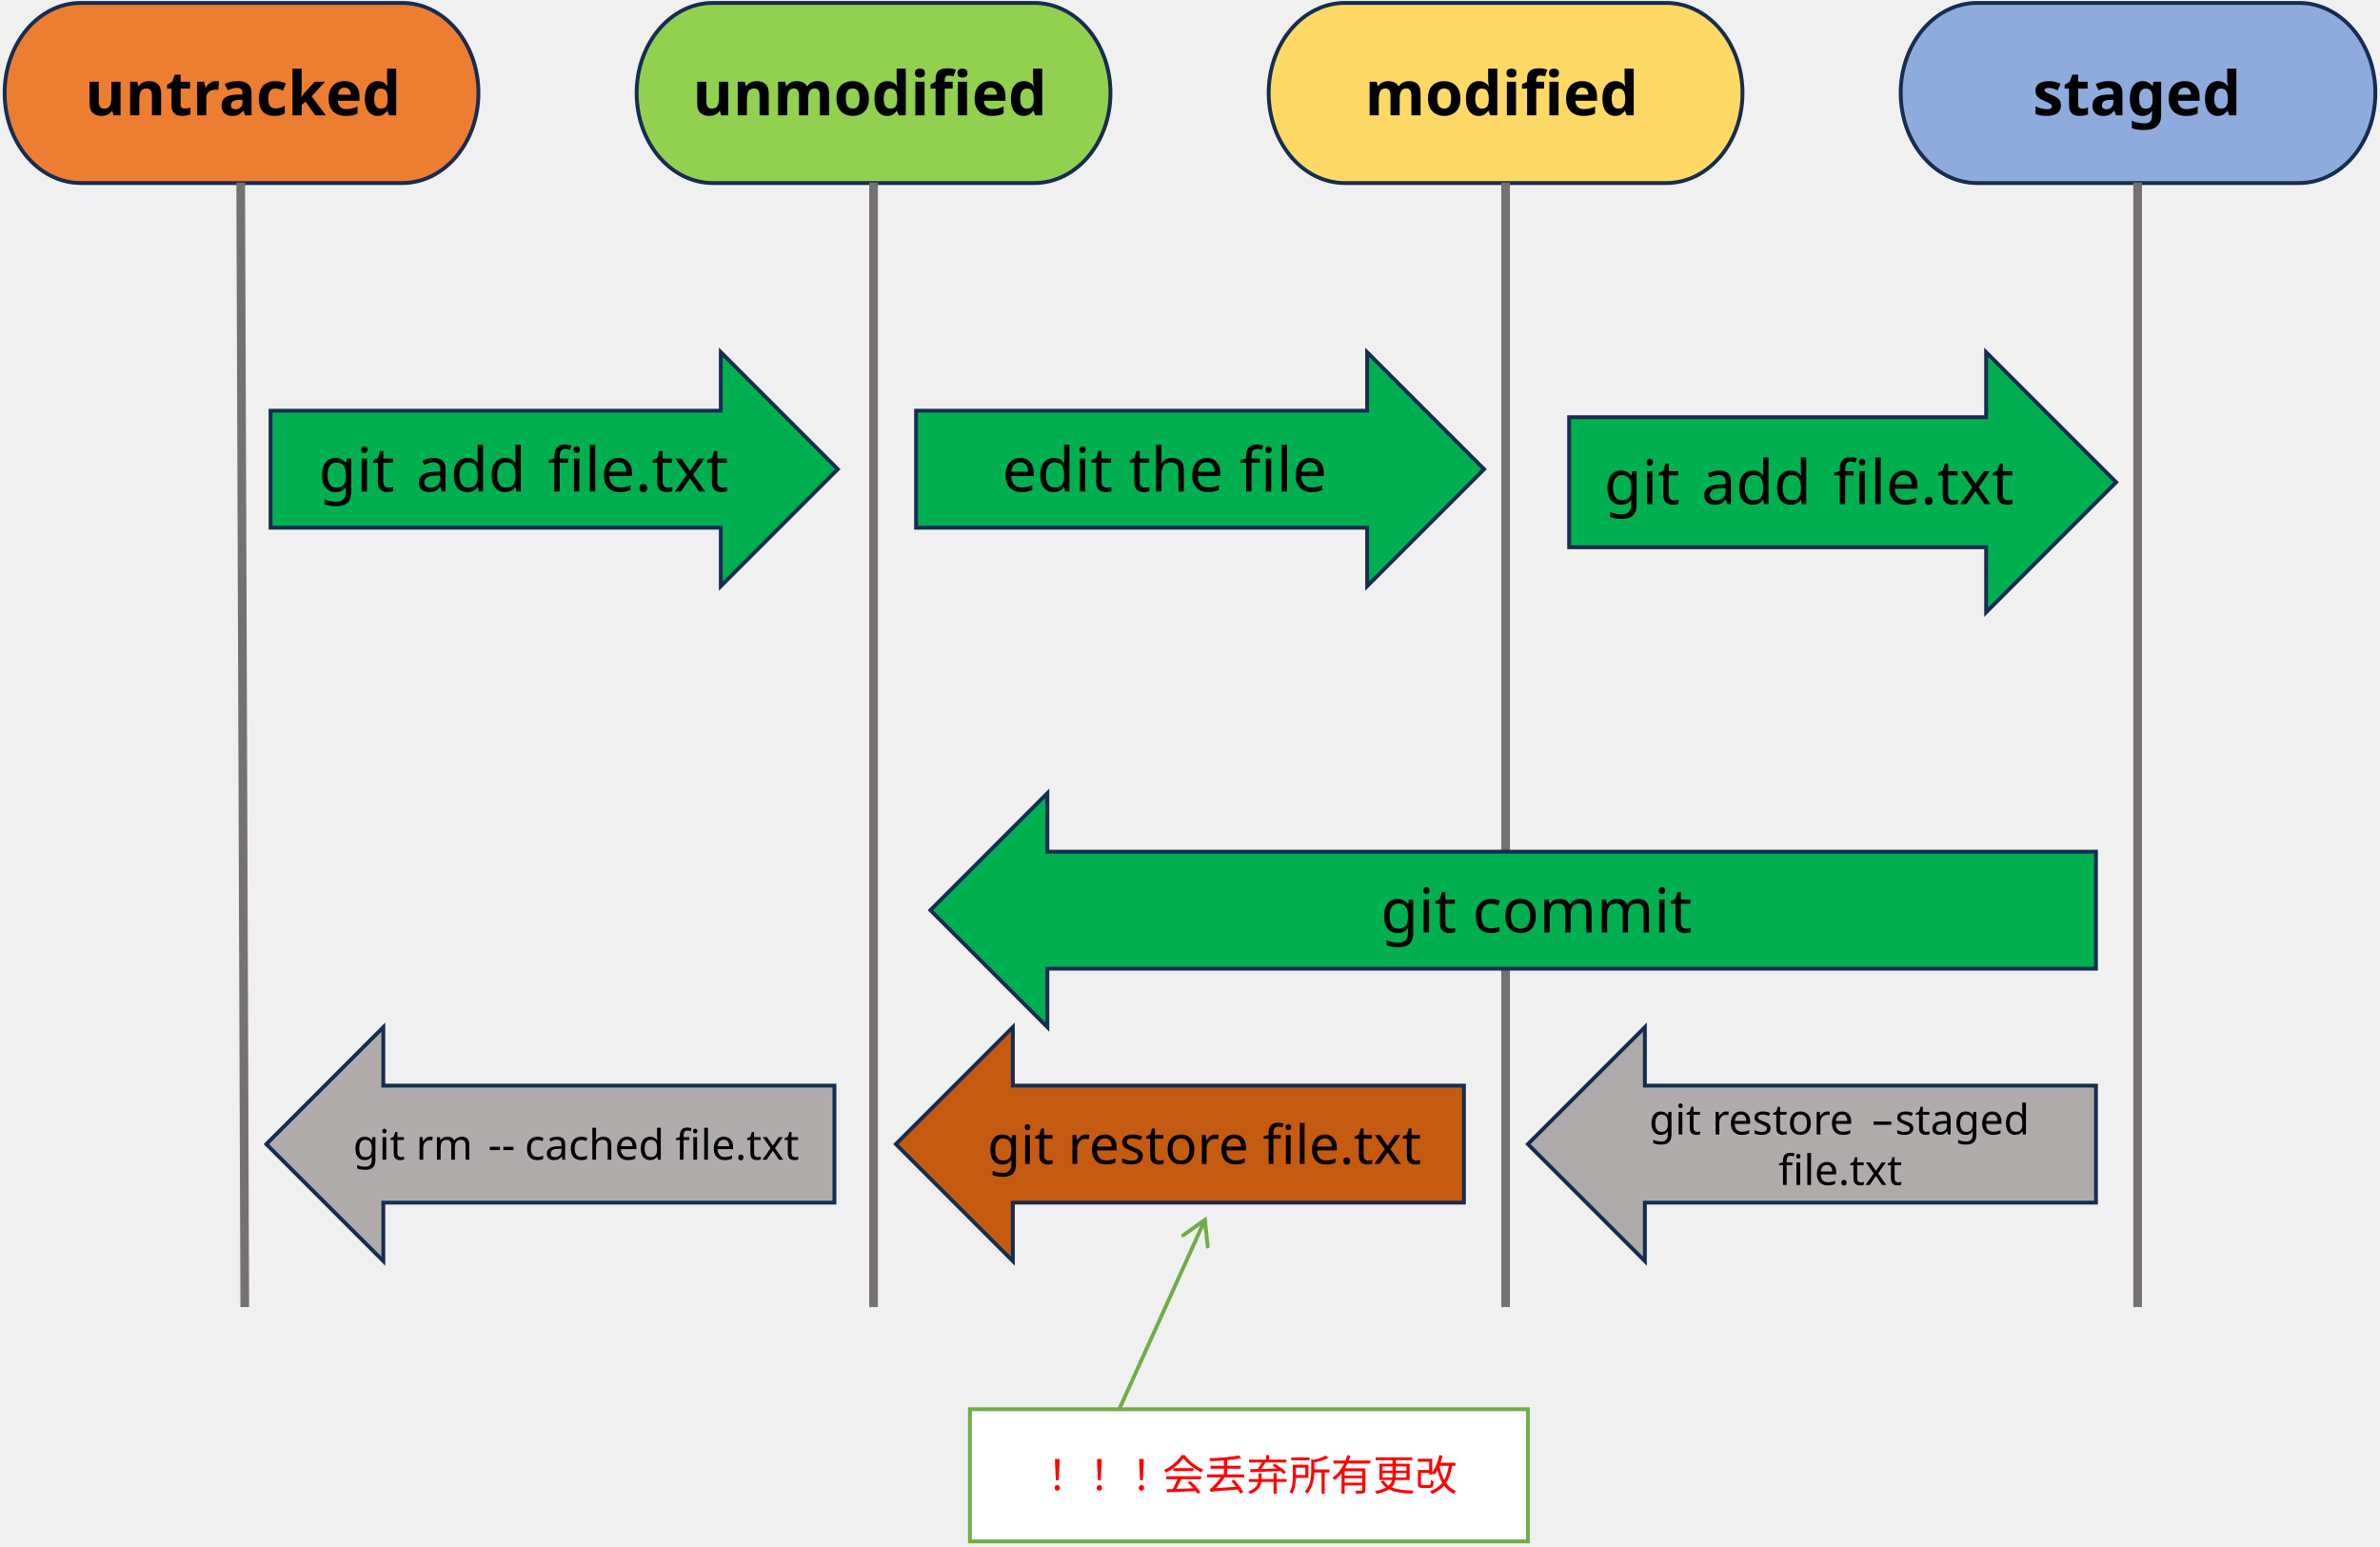
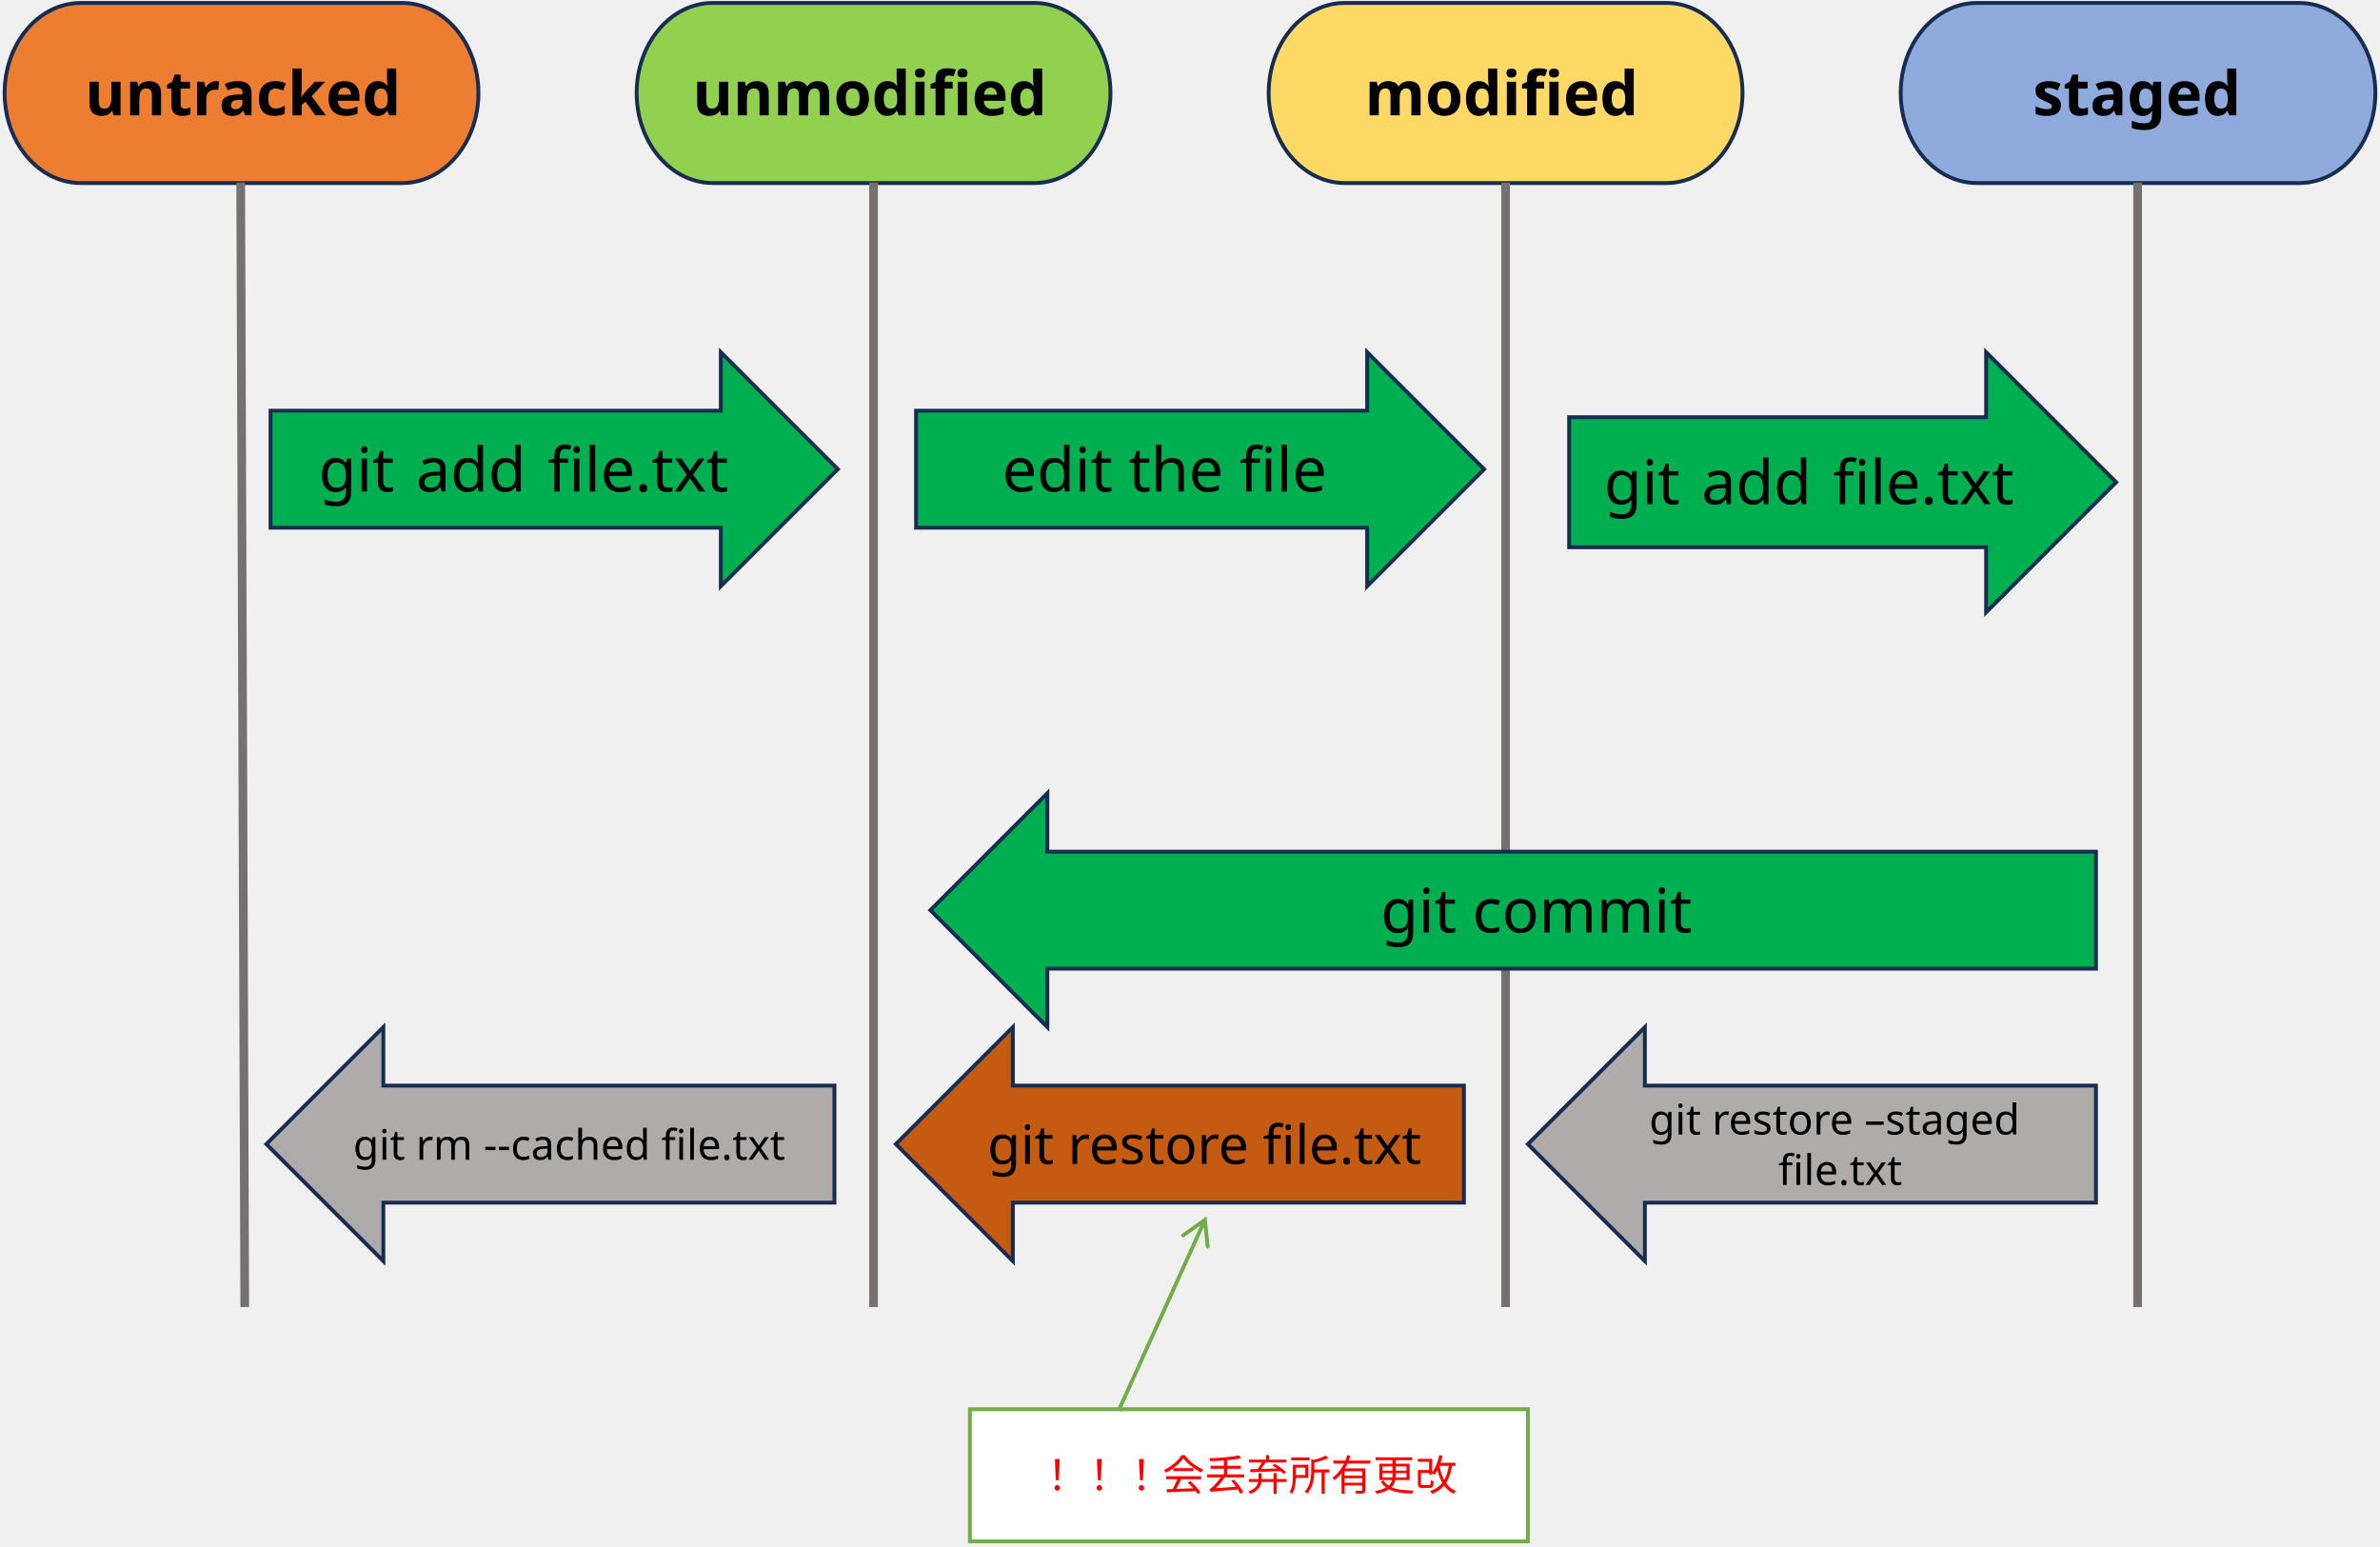
<svg xmlns="http://www.w3.org/2000/svg" xml:space="preserve" width="2828" height="1838" overflow="hidden">
  <path fill="#ed7d31" fill-rule="evenodd" stroke="#172c51" stroke-miterlimit="8" stroke-width="4.583" d="M96.075 3.5h381.85c50.023 0 90.575 47.906 90.575 107s-40.552 107-90.575 107H96.075c-50.023 0-90.575-47.906-90.575-107s40.552-107 90.575-107Z" />
  <text font-family="Microsoft YaHei,Microsoft YaHei_MSFontService,sans-serif" font-size="73" font-weight="700" transform="translate(100.978 137)">untracked</text>
  <path fill="#92d050" fill-rule="evenodd" stroke="#172c51" stroke-miterlimit="8" stroke-width="4.583" d="M847.08 3.5h381.84c50.03 0 90.58 47.906 90.58 107s-40.55 107-90.58 107H847.08c-50.03 0-90.58-47.906-90.58-107s40.55-107 90.58-107Z" />
  <text font-family="Microsoft YaHei,Microsoft YaHei_MSFontService,sans-serif" font-size="73" font-weight="700" transform="translate(822.98 137)">unmodified</text>
  <path fill="#ffd966" fill-rule="evenodd" stroke="#172c51" stroke-miterlimit="8" stroke-width="4.583" d="M1598.08 3.5h381.85c50.02 0 90.57 47.906 90.57 107s-40.55 107-90.57 107h-381.85c-50.03 0-90.58-47.906-90.58-107s40.55-107 90.58-107Z" />
  <text font-family="Microsoft YaHei,Microsoft YaHei_MSFontService,sans-serif" font-size="73" font-weight="700" transform="translate(1621.75 137)">modified</text>
  <path fill="#8faadc" fill-rule="evenodd" stroke="#172c51" stroke-miterlimit="8" stroke-width="4.583" d="M2349.24 3.5h382.52c50.12 0 90.74 47.906 90.74 107s-40.62 107-90.74 107h-382.52c-50.12 0-90.74-47.906-90.74-107s40.62-107 90.74-107Z" />
  <text font-family="Microsoft YaHei,Microsoft YaHei_MSFontService,sans-serif" font-size="73" font-weight="700" transform="translate(2415.37 137)">staged</text>
  <path fill="none" stroke="#767171" stroke-miterlimit="8" stroke-width="10.313" d="m286 217 4.823 1336.1M1038 217v1336.1M1789 217v1336.1M2540 217v1336.1" />
  <path fill="#00b050" fill-rule="evenodd" stroke="#172c51" stroke-miterlimit="8" stroke-width="4.583" d="M321.5 488h535v-69.5l139 139-139 139V627h-535Z" />
  <text font-family="Microsoft YaHei,Microsoft YaHei_MSFontService,sans-serif" font-size="73" font-weight="400" transform="translate(378.575 584)">git</text>
  <text font-family="Microsoft YaHei,Microsoft YaHei_MSFontService,sans-serif" font-size="73" font-weight="400" transform="translate(494.304 584)">add</text>
  <text font-family="Microsoft YaHei,Microsoft YaHei_MSFontService,sans-serif" font-size="73" font-weight="400" transform="translate(650.71 584)">file.txt</text>
  <path fill="#00b050" fill-rule="evenodd" stroke="#172c51" stroke-miterlimit="8" stroke-width="4.583" d="M1088.5 488h536v-69.5l139 139-139 139V627h-536Z" />
  <text font-family="Microsoft YaHei,Microsoft YaHei_MSFontService,sans-serif" font-size="73" font-weight="400" transform="translate(1190.9 584)">edit the file</text>
  <path fill="#00b050" fill-rule="evenodd" stroke="#172c51" stroke-miterlimit="8" stroke-width="4.583" d="M1864.5 495.75H2360V418.5L2514.5 573 2360 727.5v-77.25h-495.5Z" />
  <text font-family="Microsoft YaHei,Microsoft YaHei_MSFontService,sans-serif" font-size="73" font-weight="400" transform="translate(1906 599)">git</text>
  <text font-family="Microsoft YaHei,Microsoft YaHei_MSFontService,sans-serif" font-size="73" font-weight="400" transform="translate(2021.73 599)">add</text>
  <text font-family="Microsoft YaHei,Microsoft YaHei_MSFontService,sans-serif" font-size="73" font-weight="400" transform="translate(2178.14 599)">file.txt</text>
  <path fill="#afabab" fill-rule="evenodd" stroke="#172c51" stroke-miterlimit="8" stroke-width="4.583" d="M991.5 1290H455.499v-69.5l-138.999 139 138.999 139V1429H991.5Z" />
-   <text font-family="Microsoft YaHei,Microsoft YaHei_MSFontService,sans-serif" font-size="50" font-weight="400" transform="translate(419.557 1378)">git rm </text>
-   <text font-family="Microsoft YaHei,Microsoft YaHei_MSFontService,sans-serif" font-size="50" font-weight="400" transform="translate(579.974 1378)">--</text>
-   <text font-family="Microsoft YaHei,Microsoft YaHei_MSFontService,sans-serif" font-size="50" font-weight="400" transform="translate(623.516 1378)">cached file.txt</text>
+   <text font-family="Microsoft YaHei,Microsoft YaHei_MSFontService,sans-serif" font-size="50" font-weight="400" transform="translate(419.557 1378)">git rm --cached file.txt</text>
  <path fill="#00b050" fill-rule="evenodd" stroke="#172c51" stroke-miterlimit="8" stroke-width="4.583" d="M2490.5 1012h-1246v-69.5l-139 139 139 139V1151h1246Z" />
  <text font-family="Microsoft YaHei,Microsoft YaHei_MSFontService,sans-serif" font-size="73" font-weight="400" transform="translate(1640.54 1108)">git commit </text>
  <path fill="#c55a11" fill-rule="evenodd" stroke="#172c51" stroke-miterlimit="8" stroke-width="4.583" d="M1739.5 1290h-536.001v-69.5l-138.999 139 138.999 139V1429H1739.5Z" />
  <text font-family="Microsoft YaHei,Microsoft YaHei_MSFontService,sans-serif" font-size="64" font-weight="400" transform="translate(1173.28 1383)">git restore file.txt</text>
  <path fill="#afabab" fill-rule="evenodd" stroke="#172c51" stroke-miterlimit="8" stroke-width="4.583" d="M2490.5 1290h-536v-69.5l-139 139 139 139V1429h536Z" />
-   <text font-family="Microsoft YaHei,Microsoft YaHei_MSFontService,sans-serif" font-size="50" font-weight="400" transform="translate(1959.6 1348)">git restore </text>
-   <text font-family="Microsoft YaHei,Microsoft YaHei_MSFontService,sans-serif" font-size="50" font-weight="400" transform="translate(2224.29 1348)">–</text>
-   <text font-family="Microsoft YaHei,Microsoft YaHei_MSFontService,sans-serif" font-size="50" font-weight="400" transform="translate(2251.79 1348)">staged</text>
+   <text font-family="Microsoft YaHei,Microsoft YaHei_MSFontService,sans-serif" font-size="50" font-weight="400" transform="translate(1959.6 1348)">git restore –staged</text>
  <text font-family="Microsoft YaHei,Microsoft YaHei_MSFontService,sans-serif" font-size="50" font-weight="400" transform="translate(2113.15 1408)">file.txt</text>
  <path fill="#fff" d="M1152.5 1674.5h663v157h-663z" />
  <path fill="#70ad47" d="M1150.21 1672.21h667.58v161.58h-667.58Zm4.58 159.29-2.29-2.29h663l-2.29 2.29v-157l2.29 2.29h-663l2.29-2.29Z" />
  <path fill="#70ad47" d="m1327.08 1675.19 102.56-226.64 4.18 1.89-102.56 226.64Zm77.37-209.12 29.15-20.72 3.69 35.57a2.3 2.3 0 0 1-2.05 2.52c-1.26.13-2.38-.78-2.51-2.04l-3.28-31.67 3.61 1.63-25.96 18.44a2.28 2.28 0 0 1-3.19-.54 2.28 2.28 0 0 1 .54-3.19" />
  <text fill="red" font-family="Microsoft YaHei,Microsoft YaHei_MSFontService,sans-serif" font-size="50" font-weight="400" transform="translate(1231.32 1771)">！！！会丢弃所有更改</text>
</svg>
